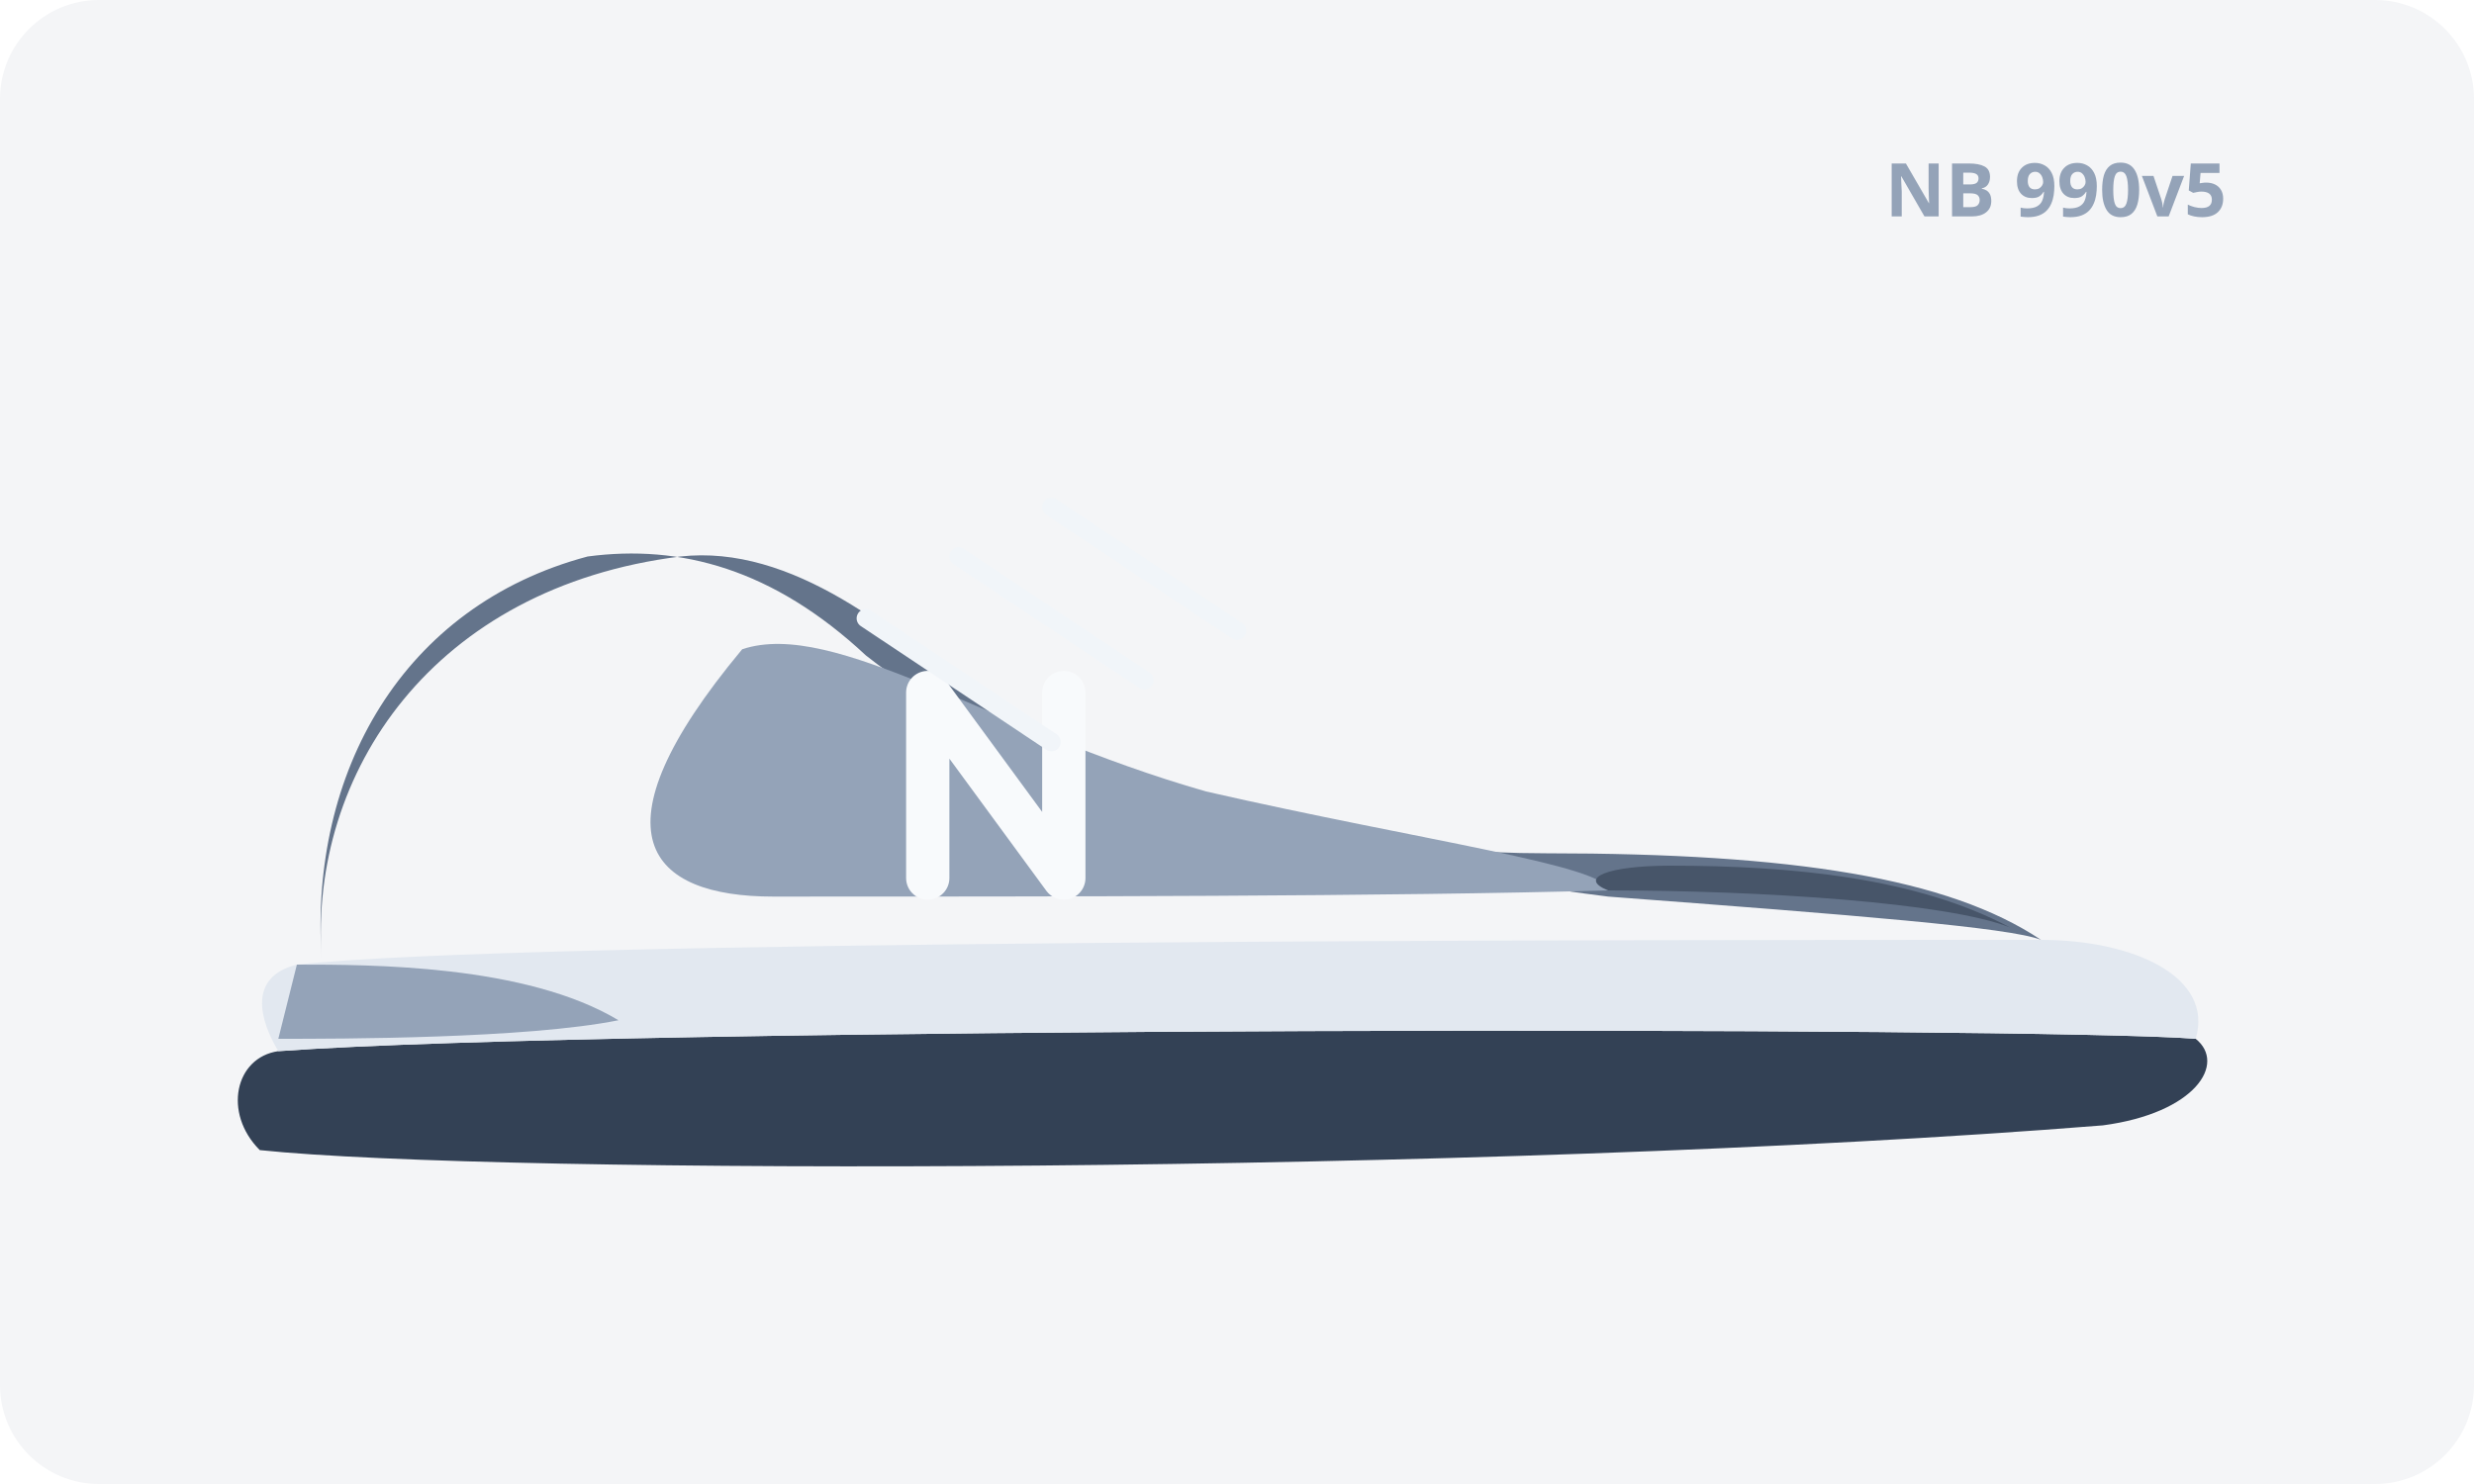
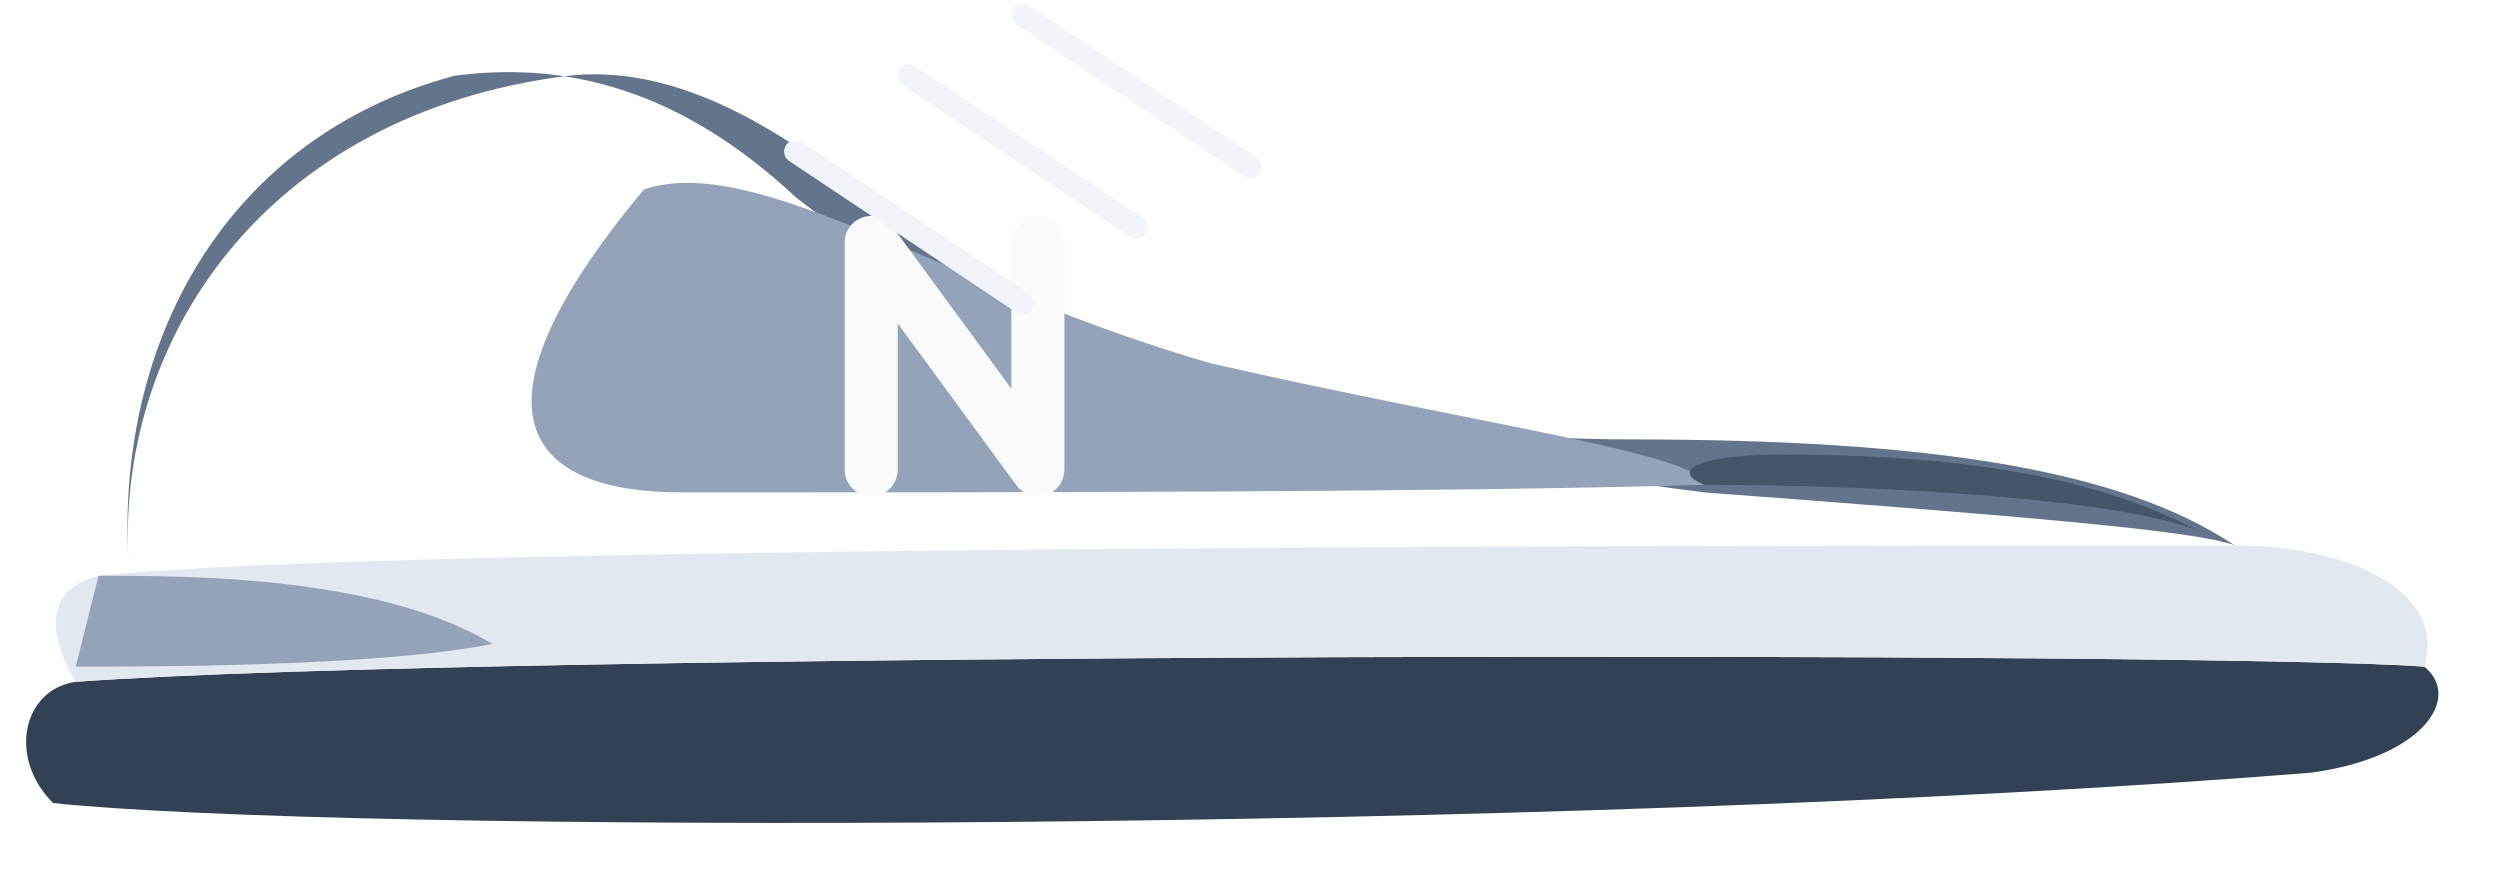
- <svg xmlns="http://www.w3.org/2000/svg" viewBox="0 0 400 240" fill="none">
-   <rect width="400" height="240" rx="16" fill="#f4f5f7" />
+ <svg xmlns="http://www.w3.org/2000/svg" viewBox="35 80 330 115" fill="none">
  <path d="M42 186 C80 190, 240 190, 340 182 C355 180, 360 172, 355 168 C330 166, 100 166, 45 170 C38 171, 36 180, 42 186 Z" fill="#334155" />
  <path d="M45 170 C100 166, 330 166, 355 168 C358 158, 345 152, 330 152 C260 152, 85 152, 48 156 C40 158, 42 165, 45 170 Z" fill="#e2e8f0" />
  <path d="M48 156 C60 156, 85 156, 100 165 C85 168, 55 168, 45 168 Z" fill="#94a3b8" />
  <path d="M52 155 C50 125, 70 95, 110 90 C128 88, 145 102, 160 115 C185 130, 220 140, 260 145 C300 148, 325 150, 330 152 C315 142, 290 138, 250 138 C205 138, 160 122, 140 106 C125 92, 110 88, 95 90 C65 98, 50 125, 52 155 Z" fill="#64748b" />
  <path d="M120 105 C135 100, 160 118, 195 128 C230 136, 260 140, 260 144 C225 145, 170 145, 125 145 C105 145, 95 135, 120 105 Z" fill="#94a3b8" />
  <path d="M260 144 C285 144, 315 146, 325 150 C310 142, 290 140, 270 140 C260 140, 255 142, 260 144 Z" fill="#475569" />
  <path d="M150 112 L172 142 M150 142 L150 112 M172 142 L172 112" stroke="#f8fafc" stroke-width="7" stroke-linecap="round" stroke-linejoin="round" />
  <path d="M140 100 L170 120 M155 90 L185 110 M170 82 L200 102" stroke="#f1f5f9" stroke-width="3" stroke-linecap="round" />
-   <text x="360" y="35" fill="#94a3b8" font-family="system-ui" font-size="12" font-weight="bold" text-anchor="end">NB 990v5</text>
</svg>
